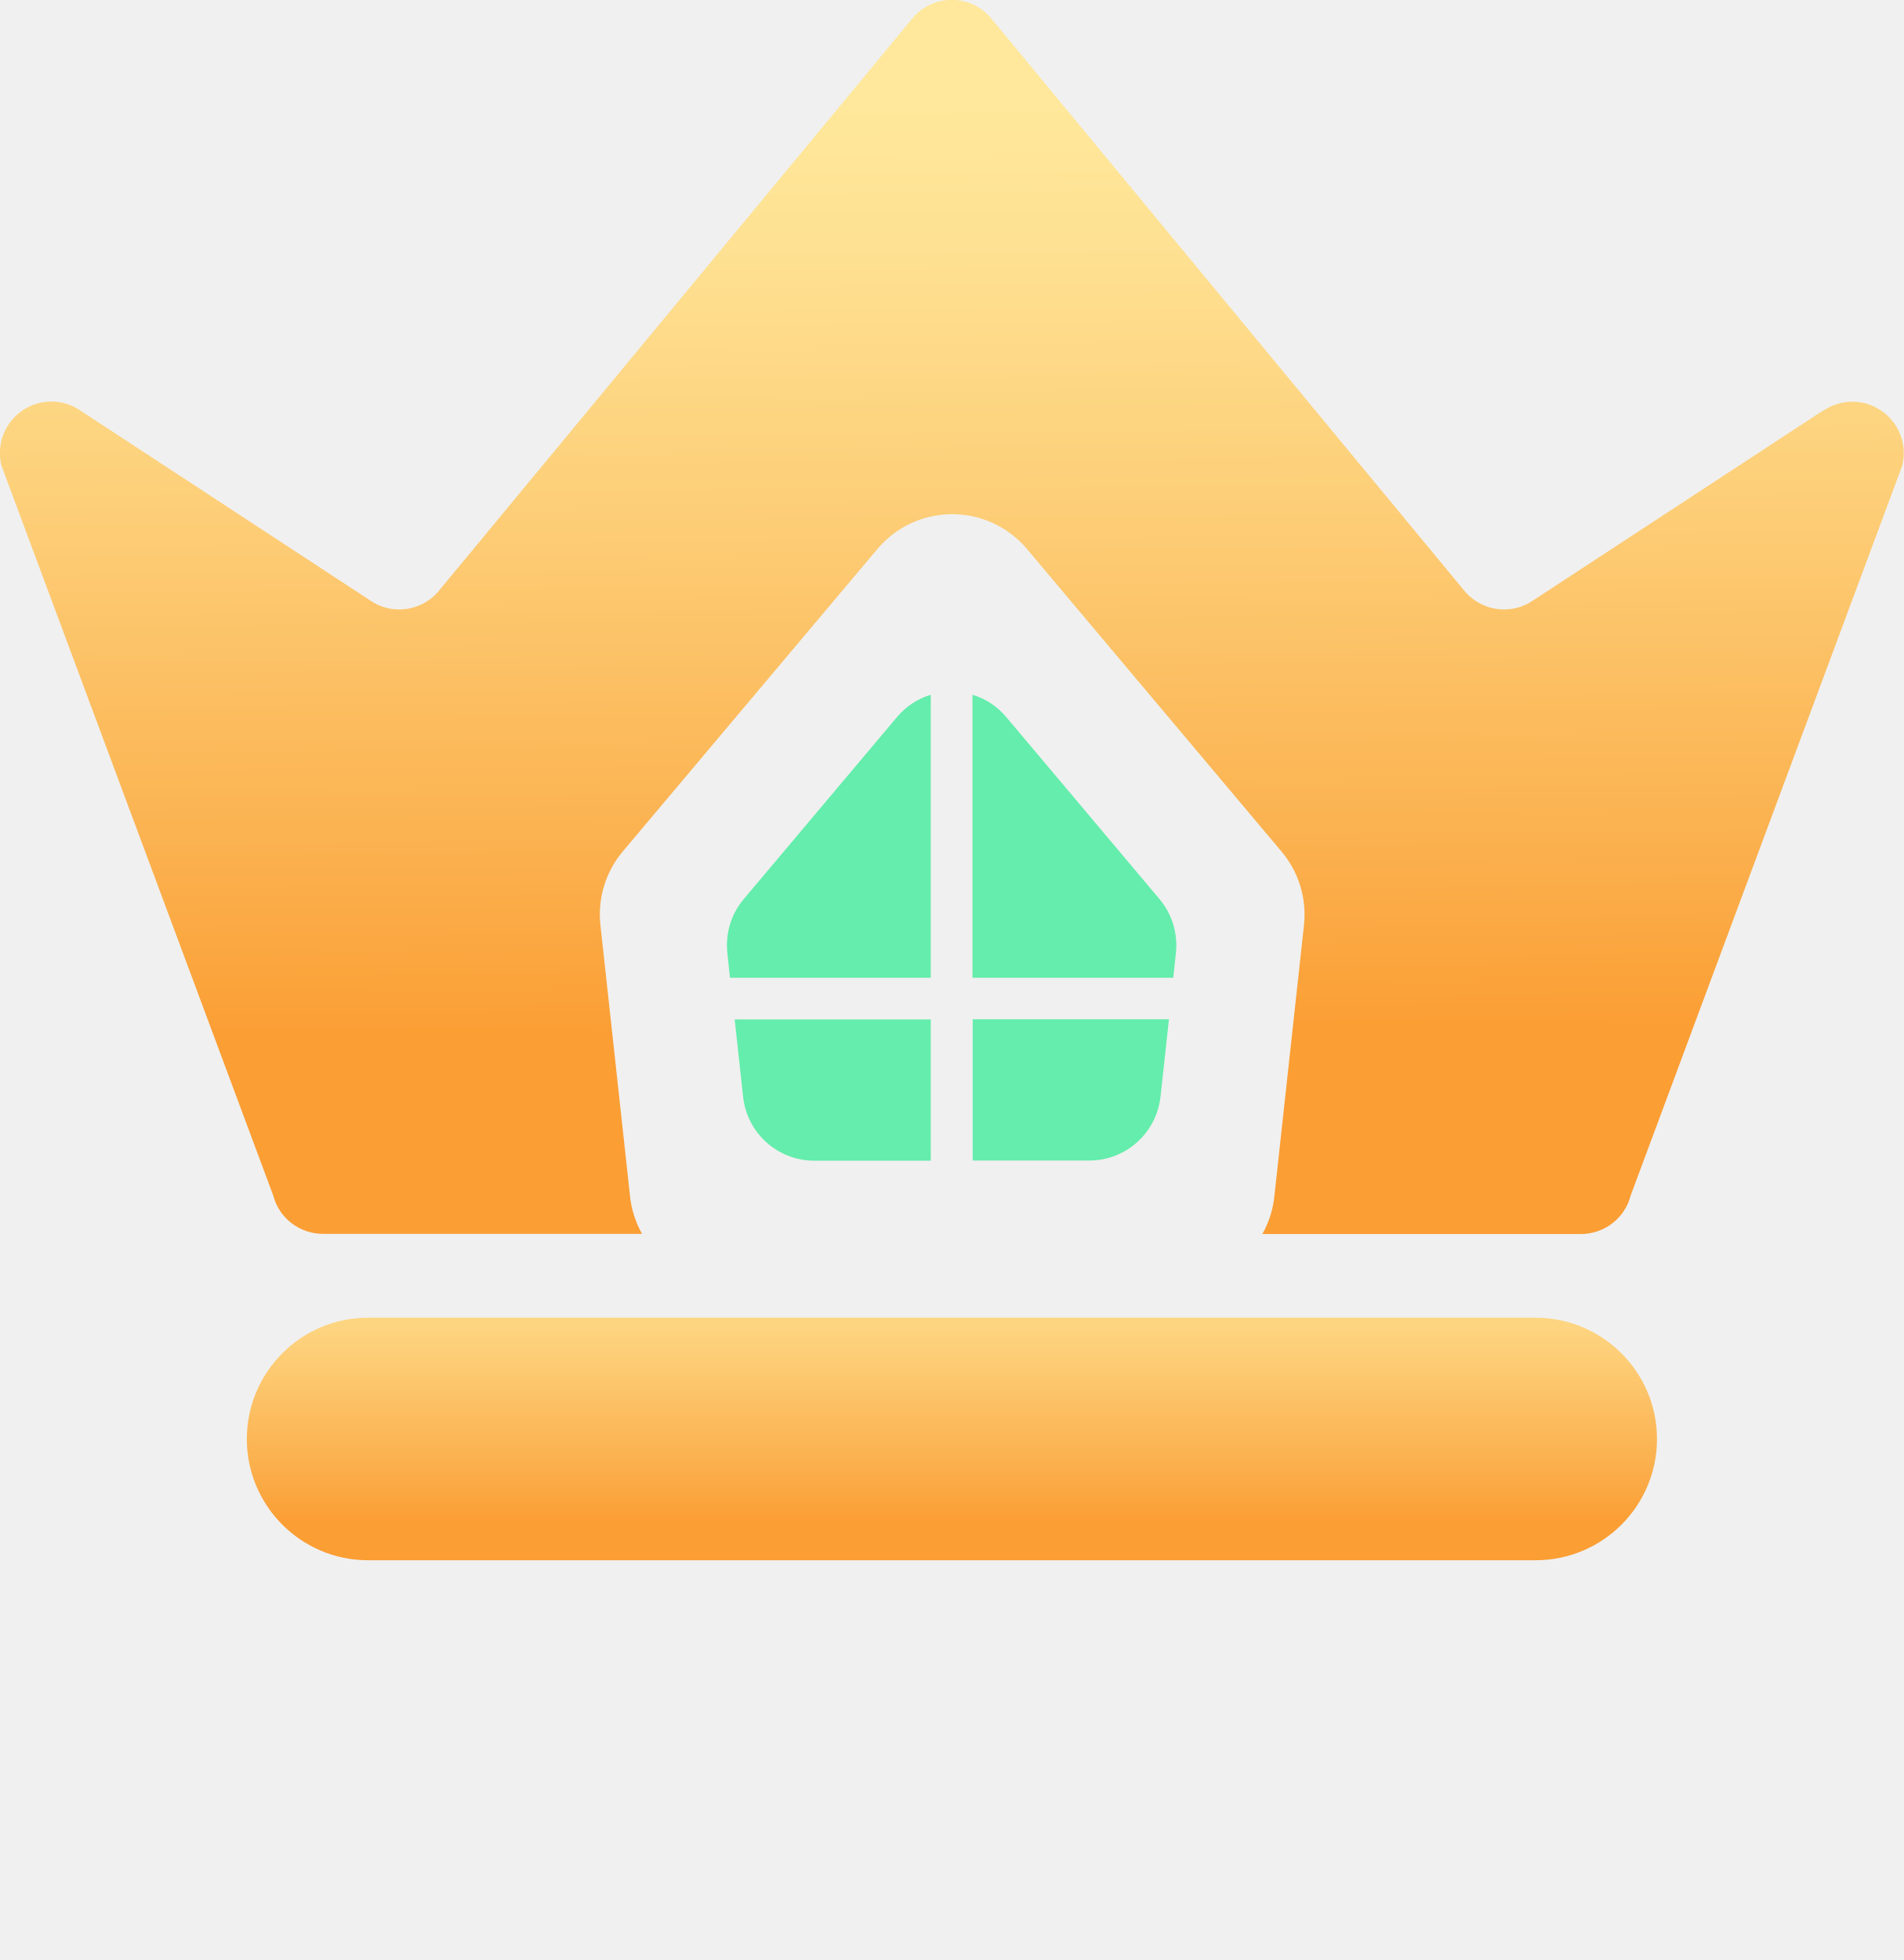
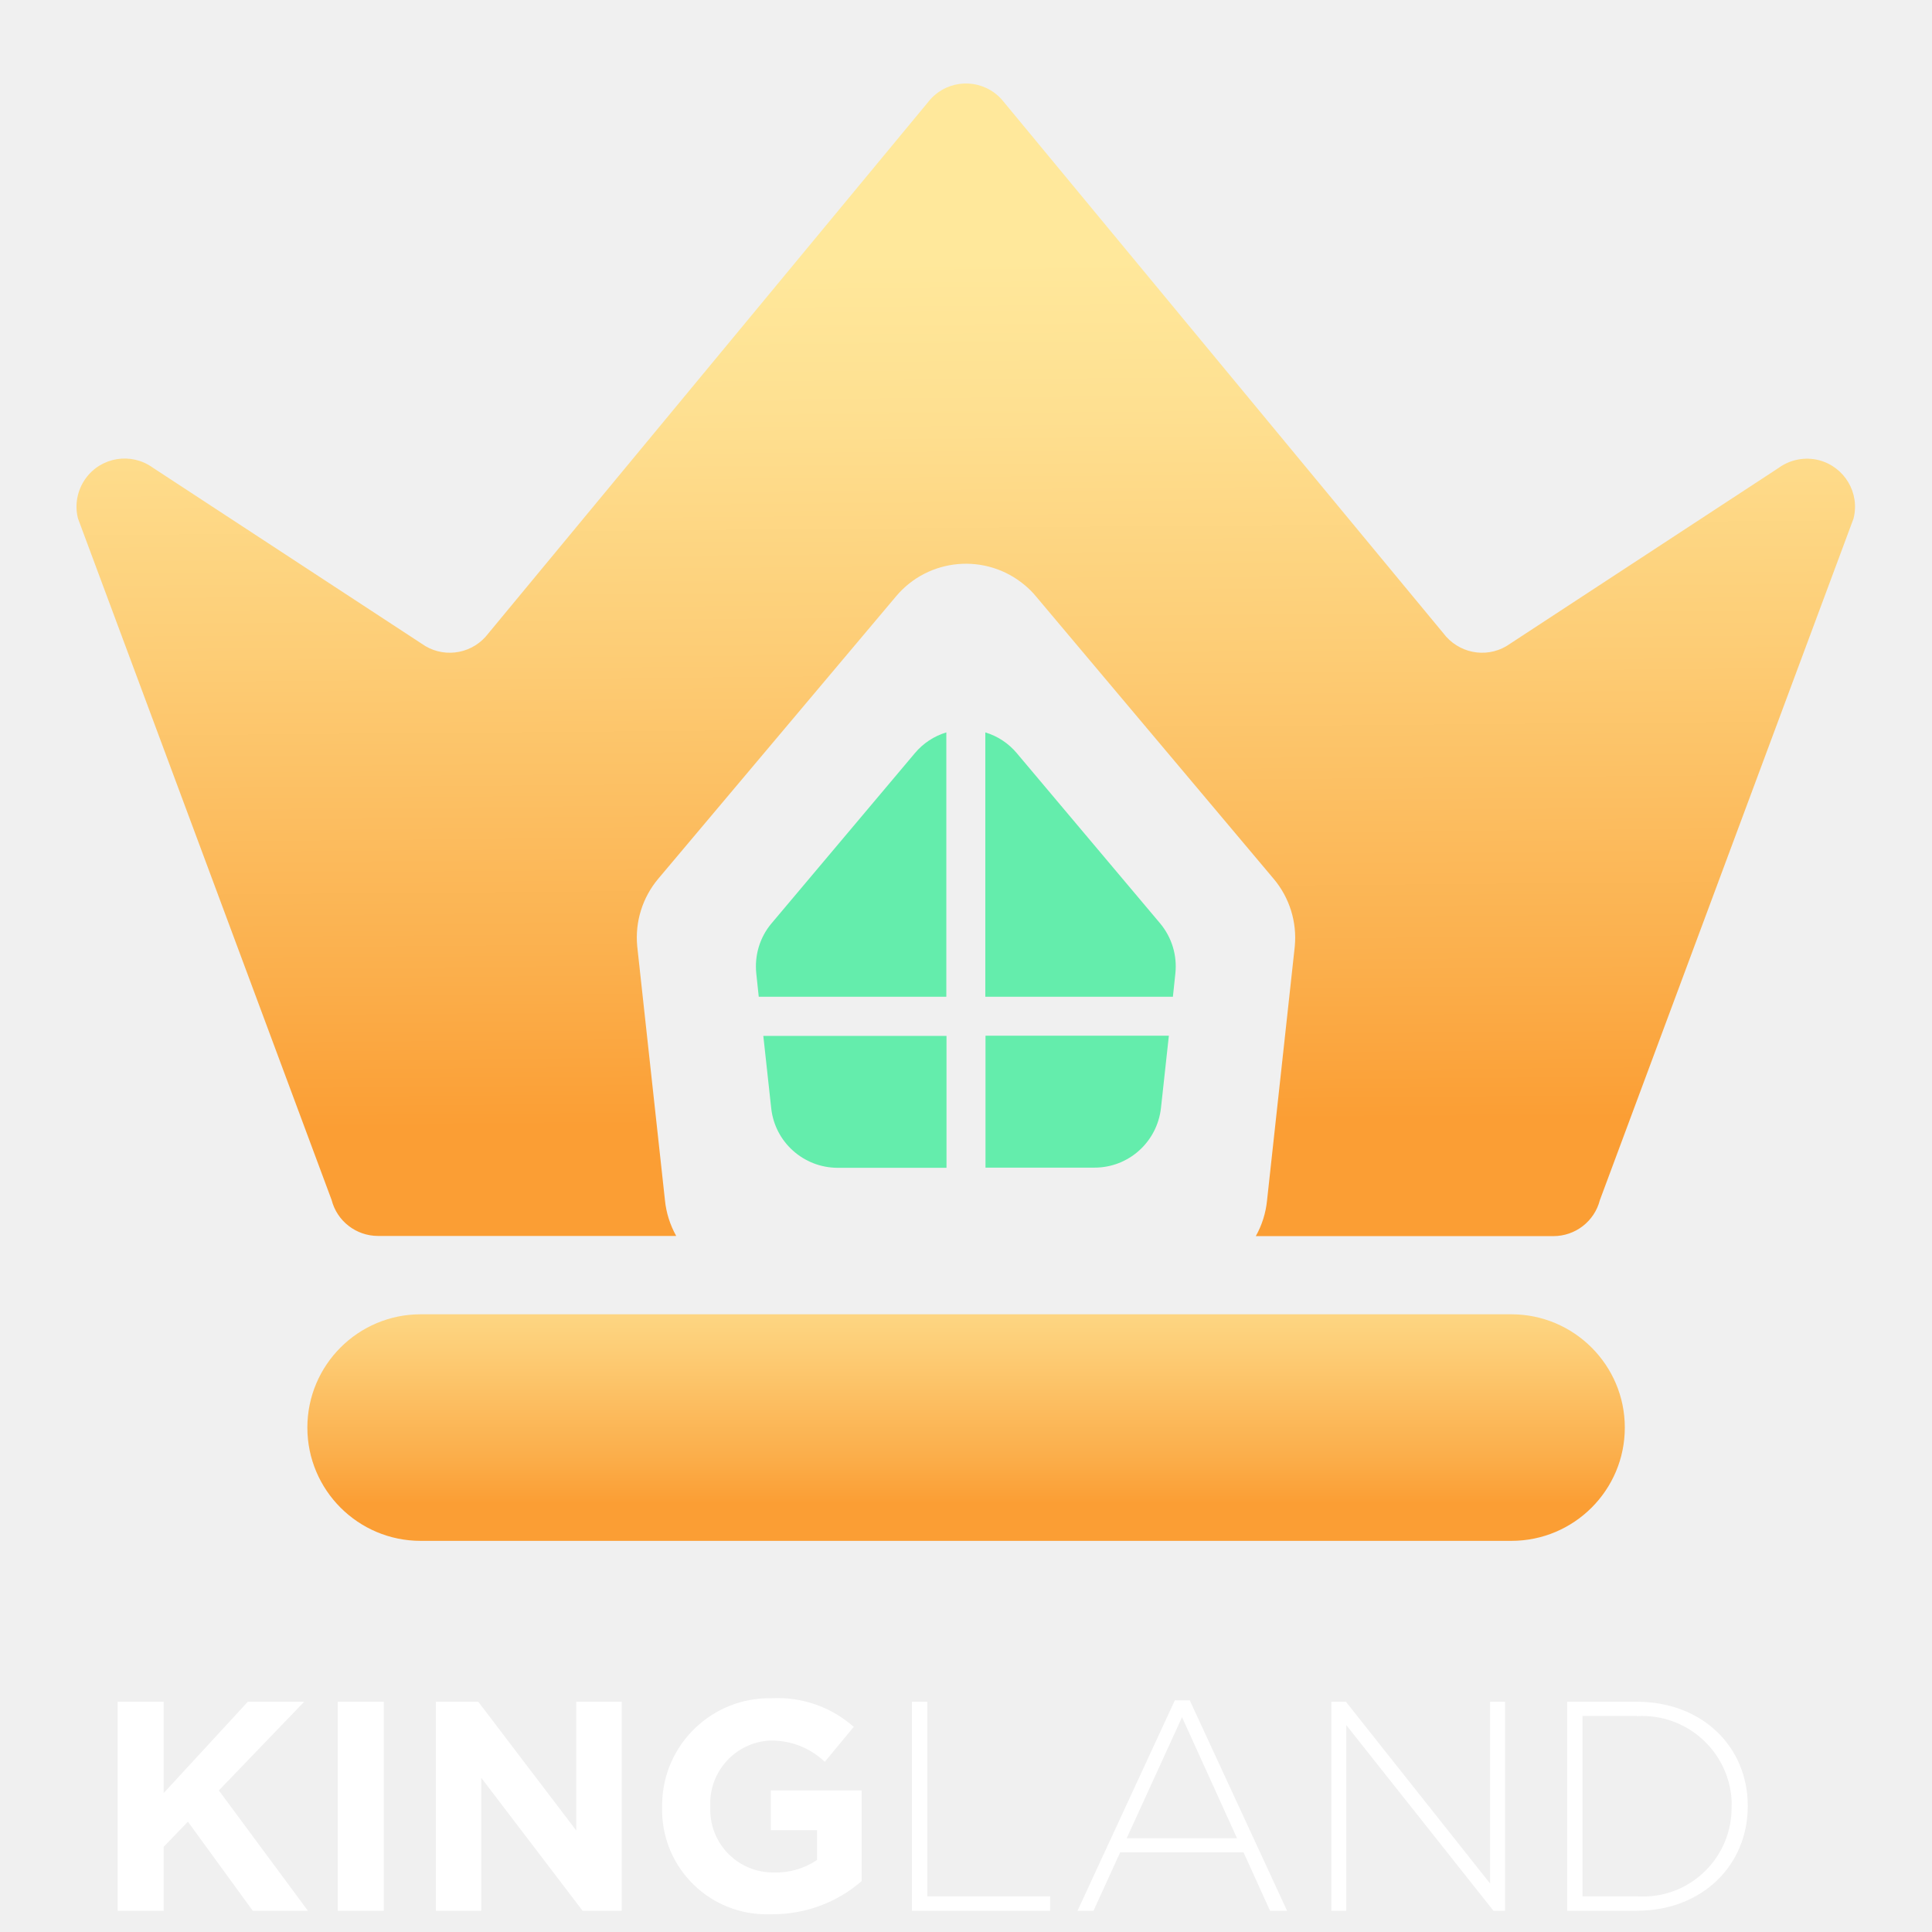
- <svg xmlns="http://www.w3.org/2000/svg" xmlns:xlink="http://www.w3.org/1999/xlink" id="Layer_2" data-name="Layer 2" viewBox="0 0 101.25 104.24">
+ <svg xmlns="http://www.w3.org/2000/svg" xmlns:xlink="http://www.w3.org/1999/xlink" id="Layer_1" viewBox="0 0 110 110">
  <defs>
-     <style>
-       .cls-1 {
-         fill: url(#linear-gradient);
-       }
- 
-       .cls-2 {
-         fill: #64edac;
-       }
- 
-       .cls-3 {
-         fill: url(#linear-gradient-2);
-       }
-     </style>
-     <linearGradient id="linear-gradient" x1="-933.85" y1="-765.04" x2="-933.85" y2="-766.27" gradientTransform="translate(70099.38 -9811.67) scale(75.01 -12.91)" gradientUnits="userSpaceOnUse">
+     <style>.cls-1{fill:url(#linear-gradient);}.cls-2{fill:#fff;}.cls-3{fill:#64edac;}.cls-4{fill:url(#linear-gradient-2);}</style>
+     <linearGradient id="linear-gradient" x1="-65.92" y1="154.74" x2="-65.92" y2="153.51" gradientTransform="translate(4999.97 2067.43) scale(75.01 -12.91)" gradientUnits="userSpaceOnUse">
      <stop offset="0" stop-color="#ffe89b" />
      <stop offset=".17" stop-color="#fee091" />
      <stop offset=".45" stop-color="#fdcd76" />
      <stop offset=".82" stop-color="#fbaf4c" />
      <stop offset="1" stop-color="#fb9e34" />
    </linearGradient>
-     <linearGradient id="linear-gradient-2" x1="-934.36" y1="-681.53" x2="-934.35" y2="-682.29" gradientTransform="translate(94659.04 -44716.53) scale(101.25 -65.62)" xlink:href="#linear-gradient" />
+     <linearGradient id="linear-gradient-2" x1="-65.3" y1="171.6" x2="-65.29" y2="170.85" gradientTransform="translate(6666.46 11275.16) scale(101.25 -65.62)" xlink:href="#linear-gradient" />
  </defs>
-   <g id="svg2575">
-     <g id="Layer_1-2" data-name="Layer 1">
-       <g id="Group_29782" data-name="Group 29782">
-         <path id="Rectangle_8876" data-name="Rectangle 8876" class="cls-1" d="M19.58,70.08h62.1c3.56,0,6.46,2.89,6.46,6.45h0c0,3.56-2.89,6.45-6.46,6.45H19.58c-3.56,0-6.45-2.89-6.45-6.45h0c0-3.56,2.89-6.45,6.45-6.45Z" />
-         <path id="Path_30329" data-name="Path 30329" class="cls-3" d="M96.92,21.87l-15.32,10.03c-1.14,.82-2.7,.64-3.64-.4L52.67,.91c-1.01-1.13-2.73-1.23-3.86-.22-.08,.07-.15,.14-.22,.22L23.28,31.5c-.93,1.04-2.5,1.22-3.64,.4L4.33,21.87c-1.23-.88-2.94-.6-3.82,.63-.47,.66-.63,1.49-.43,2.27L14.53,63.57c.31,1.21,1.4,2.05,2.65,2.05h16.97c-.35-.63-.57-1.32-.64-2.03l-1.58-14.47c-.13-1.39,.3-2.77,1.2-3.84l13.54-16.08c1.85-2.2,5.13-2.48,7.33-.63,.23,.19,.44,.4,.63,.63l13.54,16.09c.9,1.07,1.33,2.45,1.2,3.84l-1.58,14.47c-.07,.71-.29,1.41-.64,2.03h16.94c1.25,0,2.34-.84,2.65-2.05l14.44-38.8c.38-1.46-.51-2.95-1.97-3.33-.78-.2-1.62-.04-2.28,.43h0Z" />
-         <g id="Group_29781" data-name="Group 29781">
-           <path id="Path_30330" data-name="Path 30330" class="cls-2" d="M51.74,52h10.67l.14-1.32c.11-1.03-.2-2.06-.87-2.86l-8.16-9.69c-.47-.56-1.09-.97-1.79-1.18v15.05Z" />
-           <path id="Path_30331" data-name="Path 30331" class="cls-2" d="M38.84,52h10.67v-15.05c-.7,.21-1.32,.62-1.79,1.18l-8.16,9.69c-.67,.79-.98,1.83-.87,2.86l.14,1.32Z" />
-           <path id="Path_30332" data-name="Path 30332" class="cls-2" d="M49.51,54.22h-10.43l.45,4.12c.21,1.93,1.84,3.38,3.77,3.39h6.21v-7.5Z" />
-           <path id="Path_30333" data-name="Path 30333" class="cls-2" d="M51.74,54.22v7.5h6.21c1.94,0,3.56-1.46,3.78-3.39l.45-4.12h-10.43Z" />
-         </g>
+   <g id="Layer_1-2">
+     <g id="Group_29782">
+       <path id="Path_30464" class="cls-2" d="M6.7,108.79h2.62v-3.64l1.38-1.43,3.69,5.07h3.14l-5.07-6.85,4.86-5.05h-3.21l-4.79,5.2v-5.2h-2.62v11.9Zm12.53,0h2.62v-11.9h-2.62v11.9Zm5.59,0h2.58v-7.57l5.77,7.57h2.23v-11.9h-2.59v7.33l-5.58-7.33h-2.41v11.9Zm19.16,.2c1.87,0,3.67-.66,5.08-1.89v-5.16h-5.17v2.26h2.63v1.7c-.73,.49-1.59,.74-2.47,.71-1.97,.02-3.58-1.55-3.61-3.52,0-.08,0-.17,0-.25v-.03c-.07-1.96,1.45-3.62,3.41-3.71,1.16-.02,2.27,.41,3.11,1.21l1.65-1.99c-1.28-1.13-2.96-1.72-4.67-1.63-3.37-.07-6.17,2.6-6.24,5.98,0,.06,0,.12,0,.17v.03c-.1,3.28,2.48,6.02,5.77,6.12,.16,0,.33,0,.49,0Zm7.94-.2h7.87v-.82h-6.99v-11.08h-.88v11.9Zm9.42,0h.92l1.52-3.33h7.02l1.51,3.33h.97l-5.54-11.98h-.85l-5.54,11.98Zm2.81-4.13l3.15-6.89,3.13,6.89h-6.27Zm11.65,4.13h.85v-10.57l8.38,10.57h.66v-11.9h-.85v10.35l-8.21-10.35h-.83v11.9Zm13.43,0h3.96c3.74,0,6.32-2.6,6.32-5.95v-.03c0-3.35-2.58-5.92-6.32-5.92h-3.96v11.9Zm3.96-11.08c2.81-.17,5.23,1.97,5.4,4.78,0,.12,.01,.23,0,.35v.03c.03,2.79-2.2,5.08-4.99,5.11-.14,0-.28,0-.42-.01h-3.08v-10.27h3.08Z" />
+       <path id="Rectangle_8876" class="cls-1" d="M23.95,74.83h62.1c3.56,0,6.46,2.89,6.46,6.45h0c0,3.56-2.89,6.45-6.46,6.45H23.95c-3.56,0-6.45-2.89-6.45-6.45h0c0-3.56,2.89-6.45,6.45-6.45Z" />
+       <path id="Path_30329" class="cls-4" d="M101.3,26.62l-15.32,10.03c-1.14,.82-2.7,.64-3.64-.4L57.04,5.67c-1.01-1.13-2.73-1.23-3.86-.22-.08,.07-.15,.14-.22,.22l-25.31,30.58c-.93,1.04-2.5,1.22-3.64,.4l-15.32-10.03c-1.23-.88-2.94-.6-3.82,.63-.47,.66-.63,1.49-.43,2.27l14.44,38.8c.31,1.21,1.4,2.05,2.65,2.05h16.97c-.35-.63-.57-1.32-.64-2.03l-1.58-14.47c-.13-1.39,.3-2.77,1.2-3.84l13.54-16.08c1.85-2.2,5.13-2.48,7.33-.63,.23,.19,.44,.4,.63,.63l13.54,16.09c.9,1.07,1.33,2.45,1.2,3.84l-1.58,14.47c-.07,.71-.29,1.41-.64,2.03h16.94c1.25,0,2.34-.84,2.65-2.05l14.44-38.8c.38-1.46-.51-2.95-1.97-3.33-.78-.2-1.62-.04-2.28,.43h0Z" />
+       <g id="Group_29781">
+         <path id="Path_30330" class="cls-3" d="M56.11,56.75h10.67l.14-1.32c.11-1.03-.2-2.06-.87-2.86l-8.16-9.69c-.47-.56-1.09-.97-1.79-1.18v15.05Z" />
+         <path id="Path_30331" class="cls-3" d="M43.21,56.75h10.67v-15.05c-.7,.21-1.32,.62-1.79,1.18l-8.16,9.69c-.67,.79-.98,1.83-.87,2.86l.14,1.32Z" />
+         <path id="Path_30332" class="cls-3" d="M53.89,58.98h-10.43l.45,4.12c.21,1.93,1.84,3.38,3.77,3.39h6.21v-7.5Z" />
+         <path id="Path_30333" class="cls-3" d="M56.11,58.98v7.5h6.21c1.94,0,3.56-1.46,3.78-3.39l.45-4.12h-10.43Z" />
      </g>
    </g>
  </g>
</svg>
